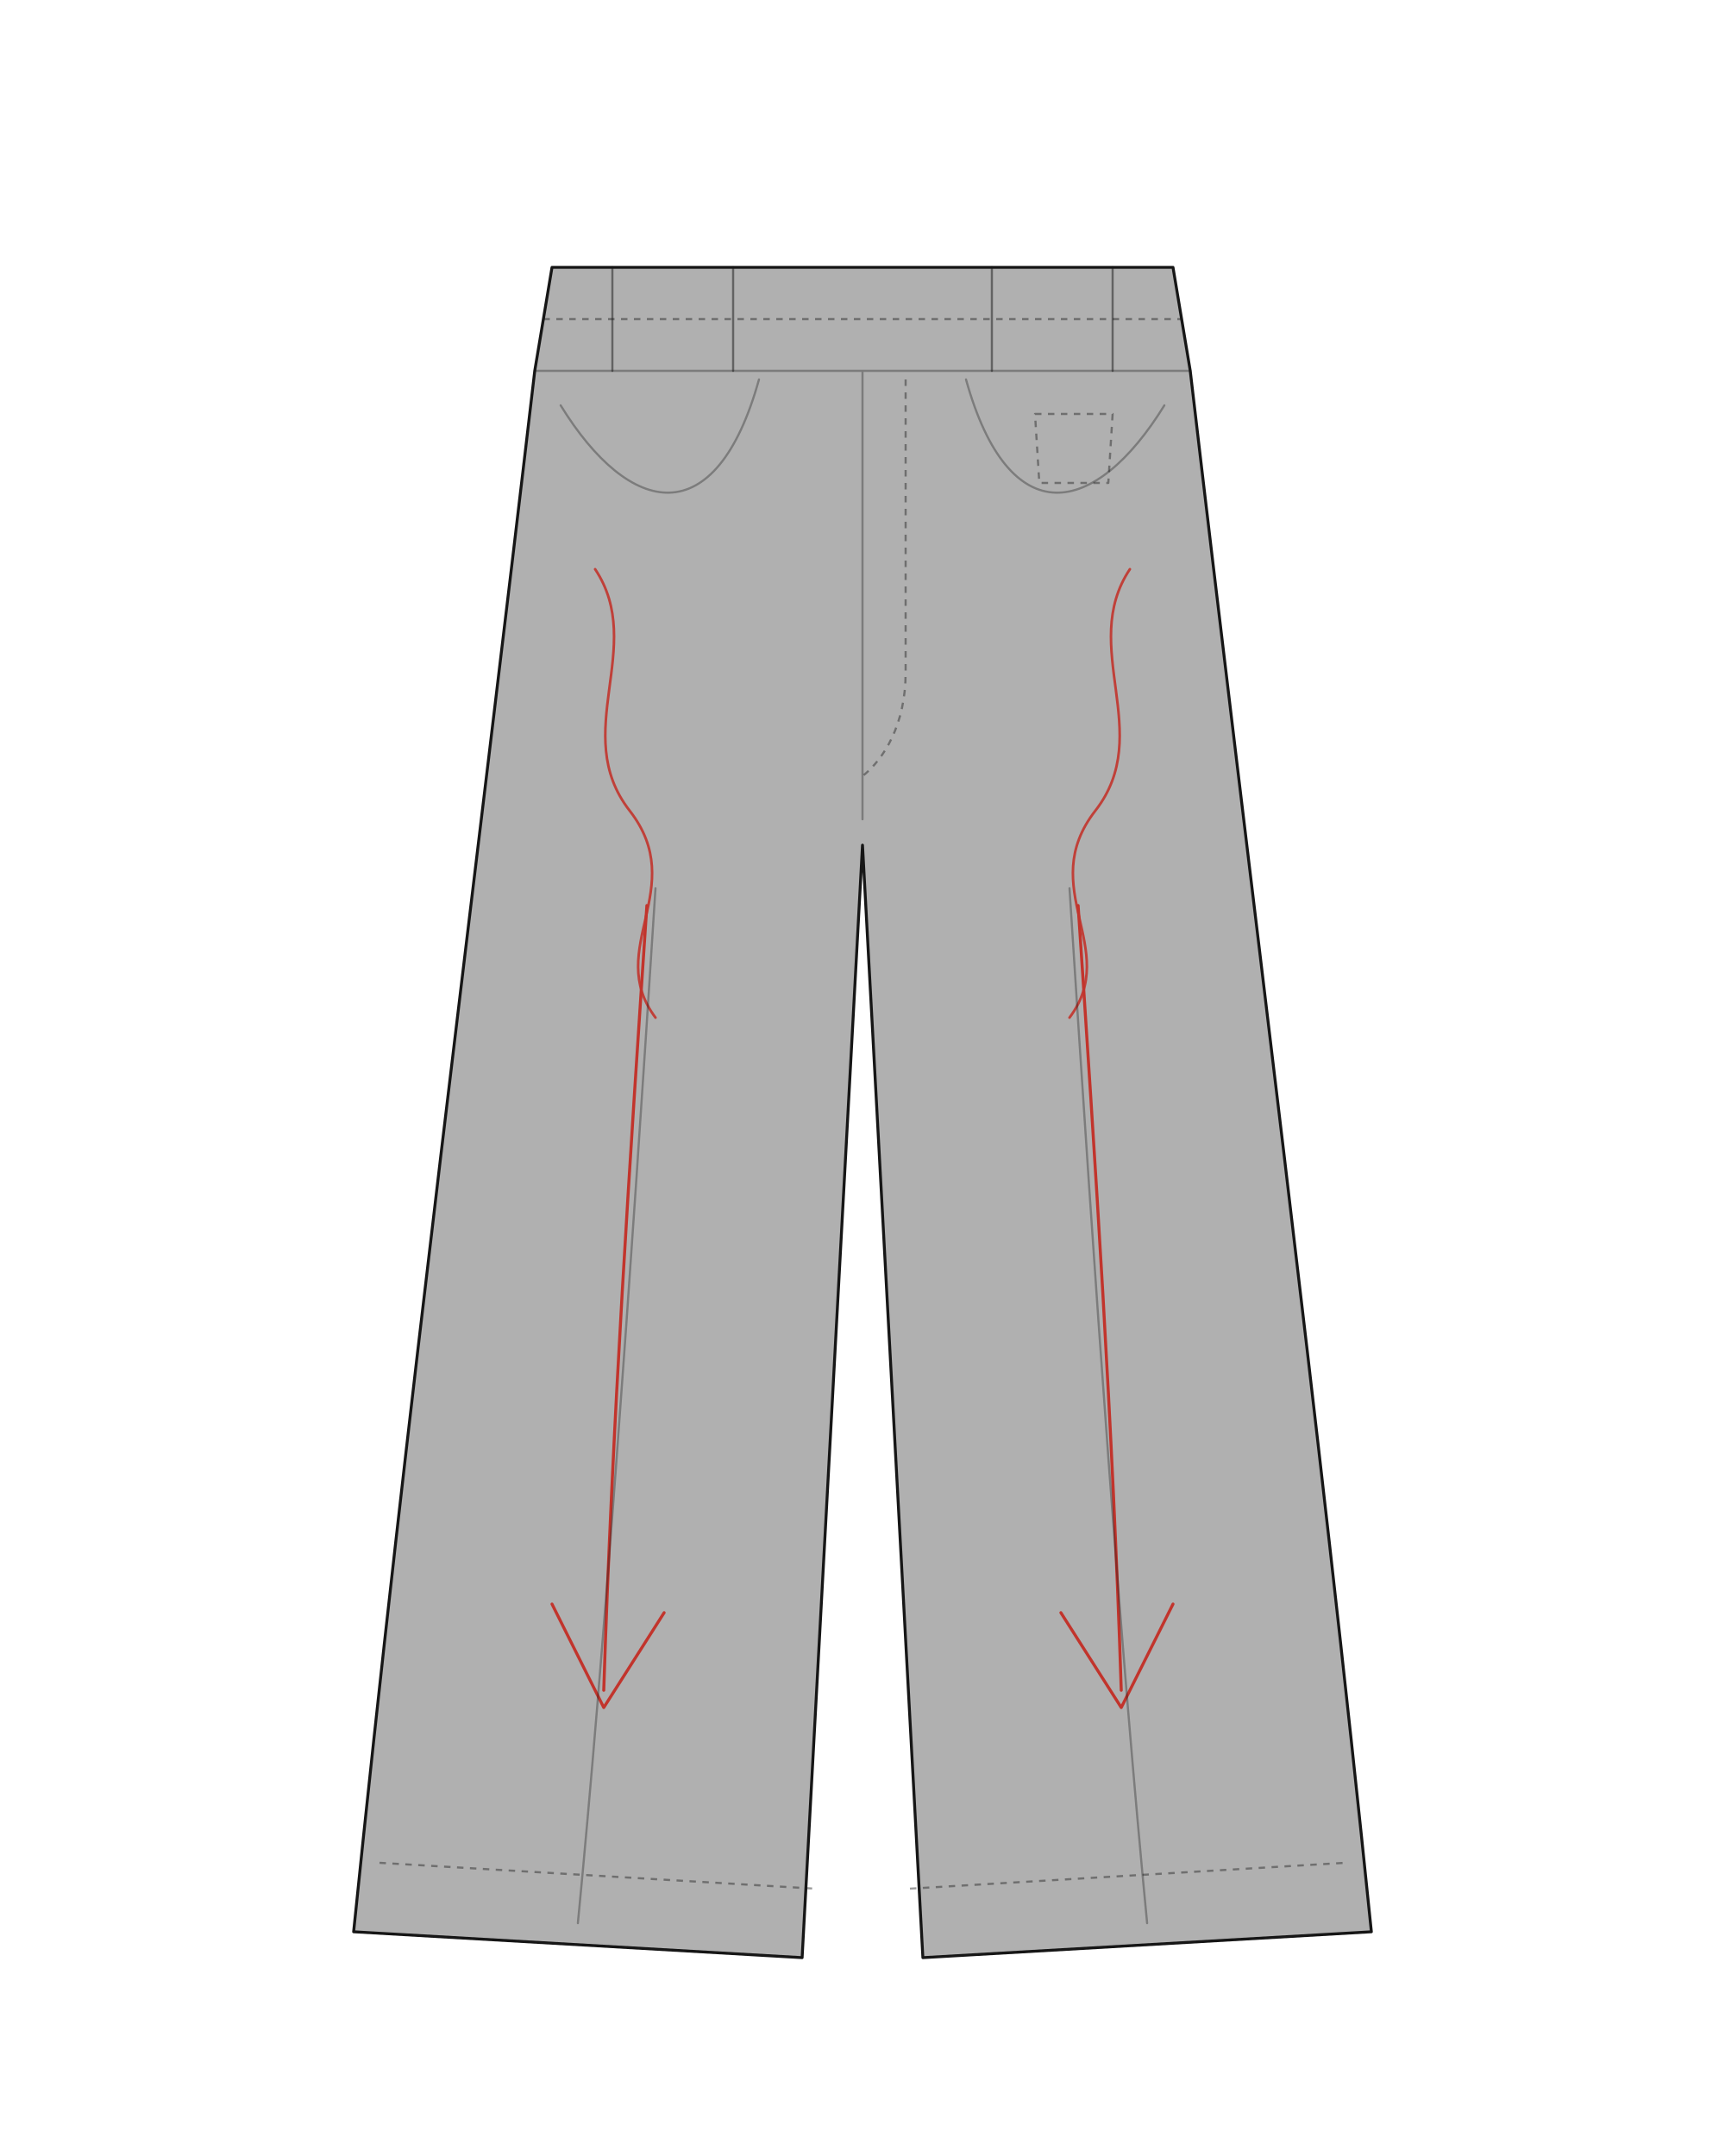
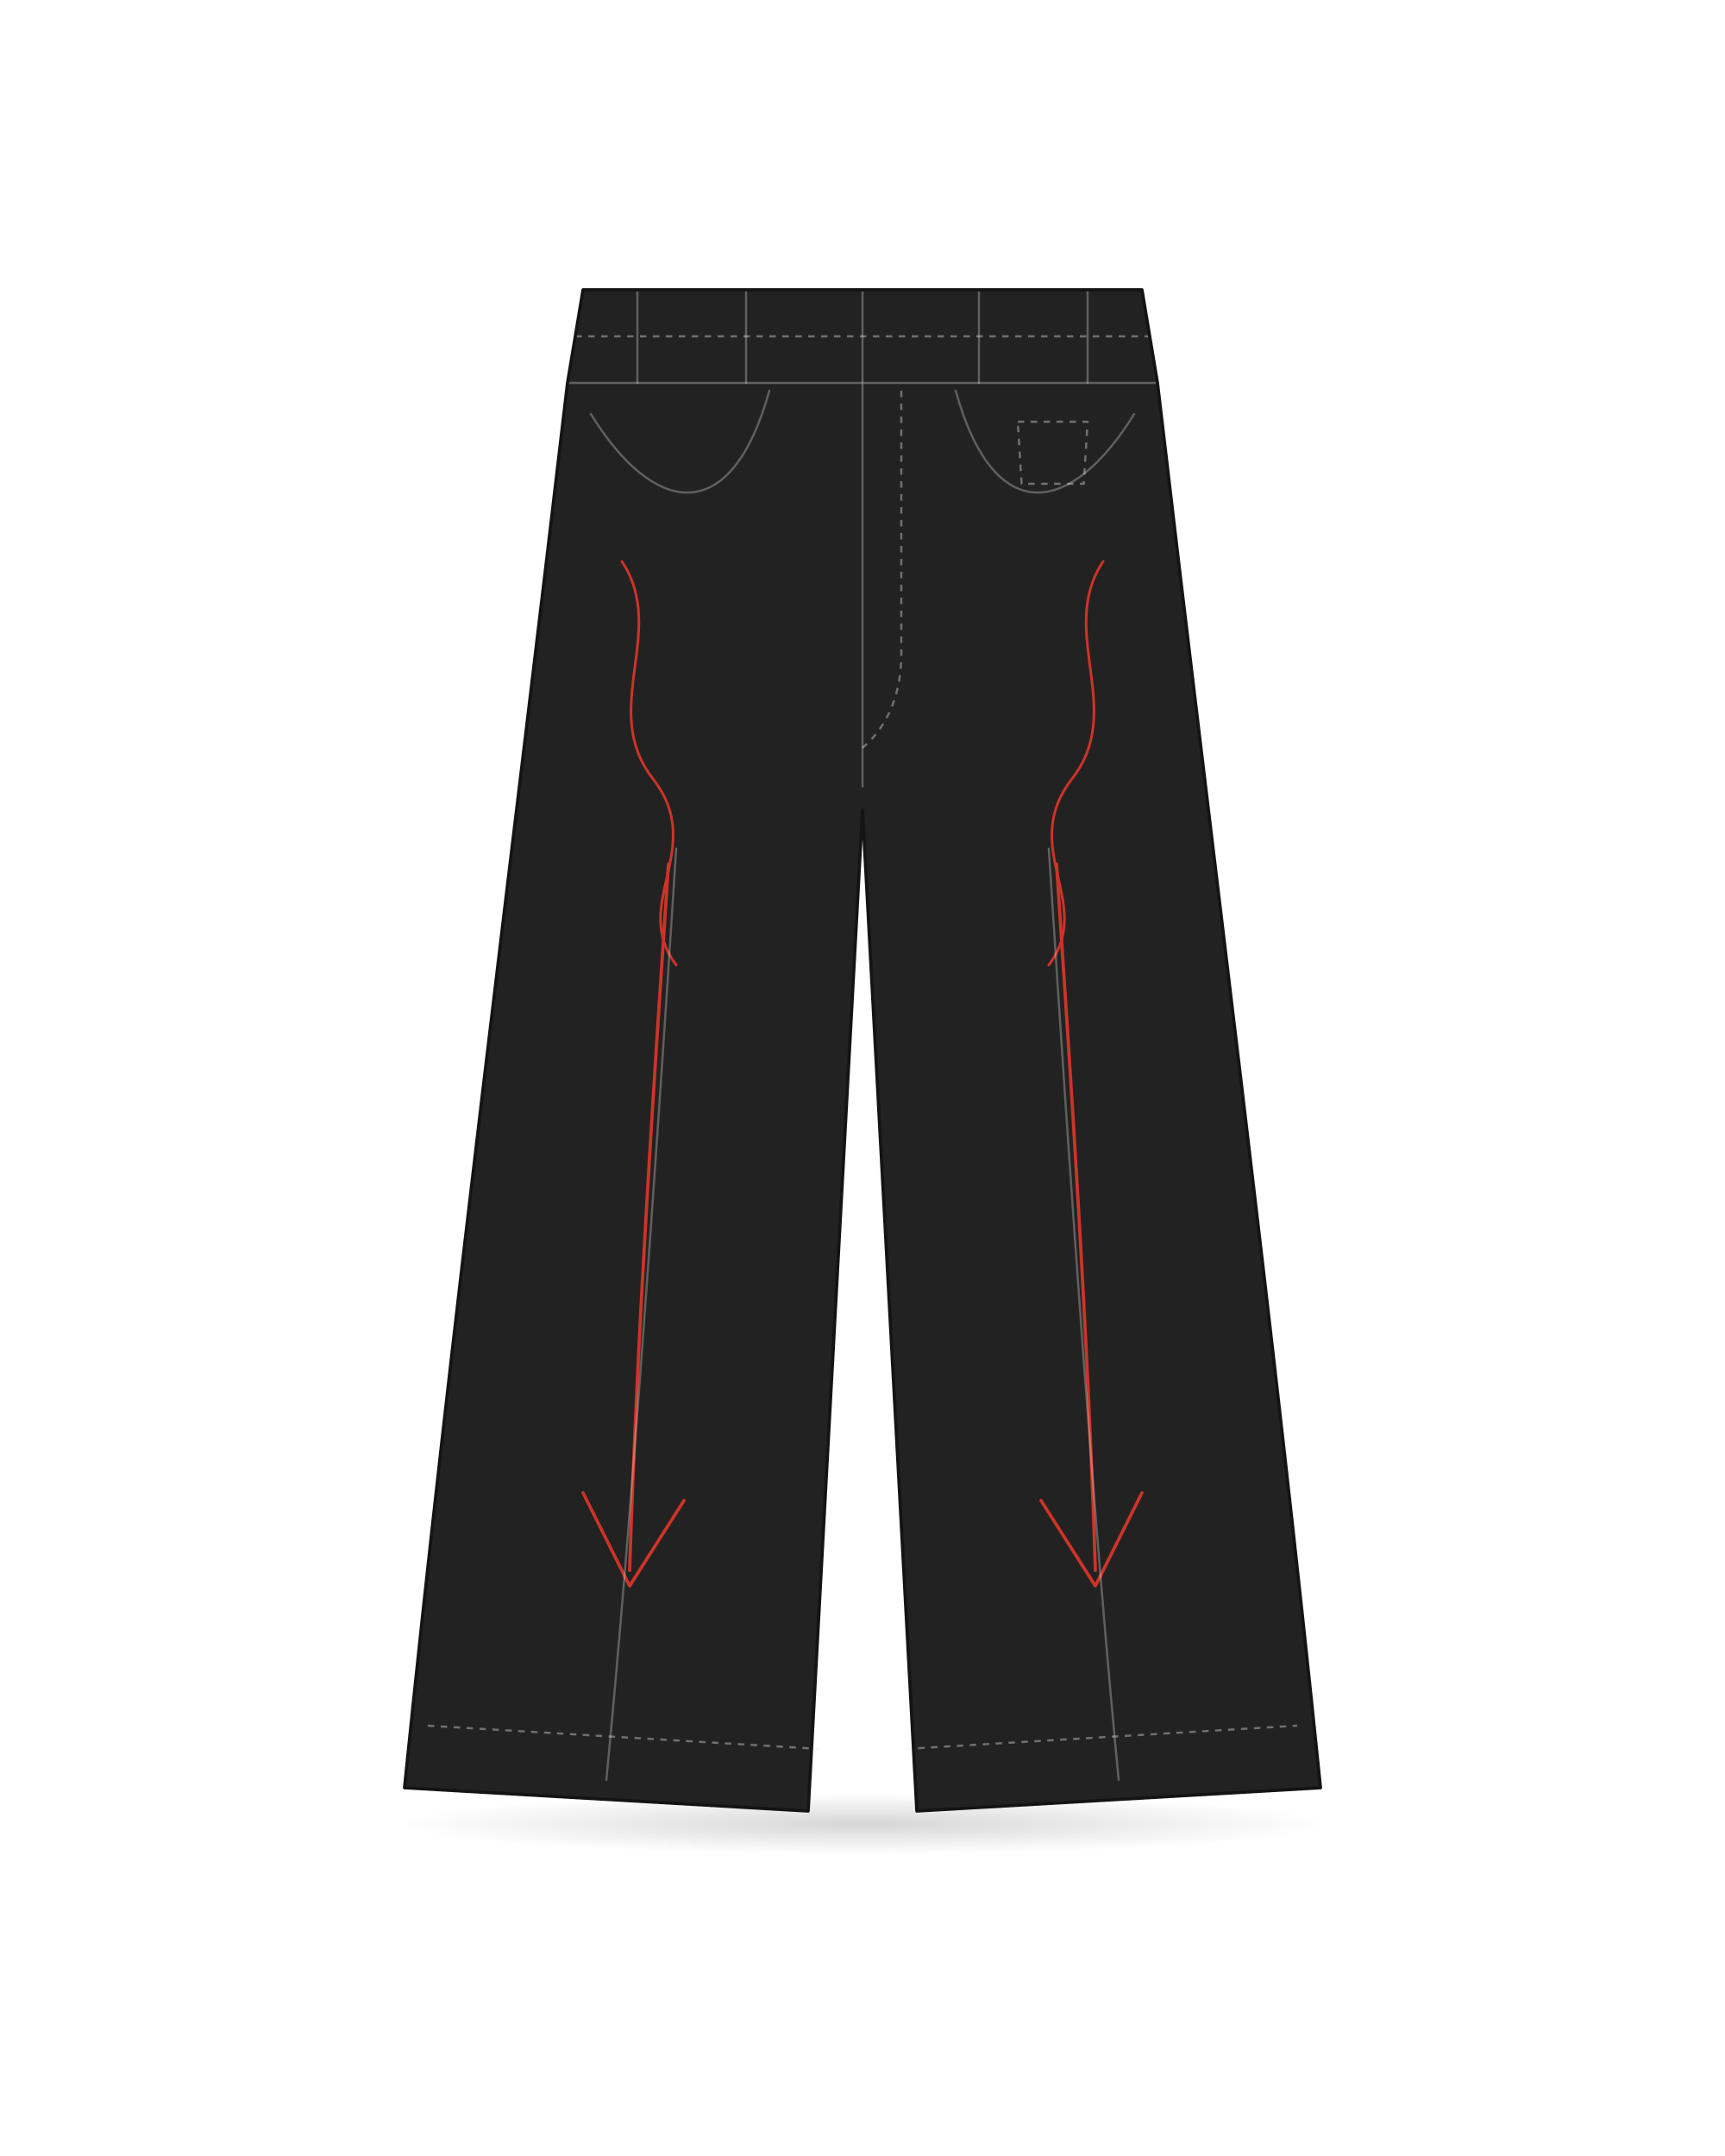
<svg xmlns="http://www.w3.org/2000/svg" viewBox="0 0 400 500" width="800" height="1000" preserveAspectRatio="xMidYMid slice">
-   <clipPath id="c1">
-     <path d="M128 62 L272 62 L276 86 C290 206 306 330 318 448 L214 454 L200 196 L186 454 L82 448 C94 330 110 206 124 86 Z" />
-   </clipPath>
-   <path d="M128 62 L272 62 L276 86 C290 206 306 330 318 448 L214 454 L200 196 L186 454 L82 448 C94 330 110 206 124 86 Z" fill="#1A1A1A" fill-opacity="0.34" />
-   <g clip-path="url(#c1)">
-     <path d="M150 210 C146 270 142 330 140 392 M128 372 L140 396 L154 374" fill="none" stroke="#C2342C" stroke-width="1.4" stroke-linecap="round" stroke-linejoin="round" vector-effect="non-scaling-stroke" />
-     <path d="M250 210 C254 270 258 330 260 392 M246 374 L260 396 L272 372" fill="none" stroke="#C2342C" stroke-width="1.4" stroke-linecap="round" stroke-linejoin="round" vector-effect="non-scaling-stroke" />
-     <path d="M138 132 C150 150 132 170 146 188 C160 206 140 220 152 236" fill="none" stroke="#C2342C" stroke-width="1.2" stroke-linecap="round" stroke-linejoin="round" vector-effect="non-scaling-stroke" opacity="0.9" />
-     <path d="M262 132 C250 150 268 170 254 188 C240 206 260 220 248 236" fill="none" stroke="#C2342C" stroke-width="1.2" stroke-linecap="round" stroke-linejoin="round" vector-effect="non-scaling-stroke" opacity="0.9" />
+   <defs>
+     <radialGradient id="sh">
+       <stop offset="0" stop-color="#000" stop-opacity=".16" />
+       <stop offset="1" stop-color="#000" stop-opacity="0" />
+     </radialGradient>
+   </defs>
+   <ellipse cx="200" cy="423" rx="108" ry="7" fill="url(#sh)" />
+   <g transform="translate(200 420) scale(0.9) translate(-200 -454)">
+     <clipPath id="c">
+       <path d="M128 62 L272 62 L276 86 C290 206 306 330 318 448 L214 454 L200 196 L186 454 L82 448 C94 330 110 206 124 86 Z" />
+     </clipPath>
+     <path d="M128 62 L272 62 L276 86 C290 206 306 330 318 448 L214 454 L200 196 L186 454 L82 448 C94 330 110 206 124 86 Z" fill="#222222" />
+     <g clip-path="url(#c)">
+       <path d="M150 210 C146 270 142 330 140 392 M128 372 L140 396 L154 374" fill="none" stroke="#CF3328" stroke-width="1.5" stroke-linecap="round" stroke-linejoin="round" vector-effect="non-scaling-stroke" />
+       <path d="M250 210 C254 270 258 330 260 392 M246 374 L260 396 L272 372" fill="none" stroke="#CF3328" stroke-width="1.5" stroke-linecap="round" stroke-linejoin="round" vector-effect="non-scaling-stroke" />
+       <path d="M138 132 C150 150 132 170 146 188 C160 206 140 220 152 236" fill="none" stroke="#CF3328" stroke-width="1.2" stroke-linecap="round" stroke-linejoin="round" vector-effect="non-scaling-stroke" />
+       <path d="M262 132 C250 150 268 170 254 188 C240 206 260 220 248 236" fill="none" stroke="#CF3328" stroke-width="1.2" stroke-linecap="round" stroke-linejoin="round" vector-effect="non-scaling-stroke" />
+     </g>
+     <path d="M124 86 L276 86 M200 86 L200 190 M130 94 C146 120 166 124 176 88 M270 94 C254 120 234 124 224 88 M152 206 C146 300 140 384 134 446 M248 206 C254 300 260 384 266 446" fill="none" stroke="#F2F1EE" stroke-width="1" stroke-linecap="round" stroke-linejoin="round" vector-effect="non-scaling-stroke" stroke-opacity="0.3" />
+     <path d="M126 74 L274 74 M210 88 L210 156 C210 168 205 176 200 180 M88 432 L189 438 M211 438 L312 432 M240 96 L258 96 L257 112 L241 112 Z" fill="none" stroke="#F2F1EE" stroke-width="1" stroke-linecap="butt" stroke-linejoin="round" vector-effect="non-scaling-stroke" stroke-dasharray="3 3" stroke-opacity="0.38" />
+     <path d="M142 62 L142 86 M170 62 L170 86 M200 62 L200 86 M230 62 L230 86 M258 62 L258 86" fill="none" stroke="#F2F1EE" stroke-width="1" stroke-linecap="round" stroke-linejoin="round" vector-effect="non-scaling-stroke" stroke-opacity="0.3" />
+     <path d="M128 62 L272 62 L276 86 C290 206 306 330 318 448 L214 454 L200 196 L186 454 L82 448 C94 330 110 206 124 86 Z" fill="none" stroke="#141414" stroke-width="1.5" stroke-linecap="round" stroke-linejoin="round" vector-effect="non-scaling-stroke" />
  </g>
-   <path d="M124 86 L276 86 M200 86 L200 190 M130 94 C146 120 166 124 176 88 M270 94 C254 120 234 124 224 88 M152 206 C146 300 140 384 134 446 M248 206 C254 300 260 384 266 446" fill="none" stroke="#161616" stroke-width="1" stroke-linecap="round" stroke-linejoin="round" vector-effect="non-scaling-stroke" opacity="0.34" />
-   <path d="M126 74 L274 74 M210 88 L210 156 C210 168 205 176 200 180 M88 432 L189 438 M211 438 L312 432 M240 96 L258 96 L257 112 L241 112 Z" fill="none" stroke="#161616" stroke-width="1" stroke-linecap="butt" stroke-linejoin="round" vector-effect="non-scaling-stroke" stroke-dasharray="3 3" opacity="0.42" />
-   <path d="M142 62 L142 86" fill="none" stroke="#161616" stroke-width="1" stroke-linecap="round" stroke-linejoin="round" vector-effect="non-scaling-stroke" opacity="0.5" />
-   <path d="M170 62 L170 86" fill="none" stroke="#161616" stroke-width="1" stroke-linecap="round" stroke-linejoin="round" vector-effect="non-scaling-stroke" opacity="0.5" />
-   <path d="M230 62 L230 86" fill="none" stroke="#161616" stroke-width="1" stroke-linecap="round" stroke-linejoin="round" vector-effect="non-scaling-stroke" opacity="0.5" />
-   <path d="M258 62 L258 86" fill="none" stroke="#161616" stroke-width="1" stroke-linecap="round" stroke-linejoin="round" vector-effect="non-scaling-stroke" opacity="0.5" />
-   <path d="M128 62 L272 62 L276 86 C290 206 306 330 318 448 L214 454 L200 196 L186 454 L82 448 C94 330 110 206 124 86 Z" fill="none" stroke="#161616" stroke-width="1.35" stroke-linecap="round" stroke-linejoin="round" vector-effect="non-scaling-stroke" />
</svg>
